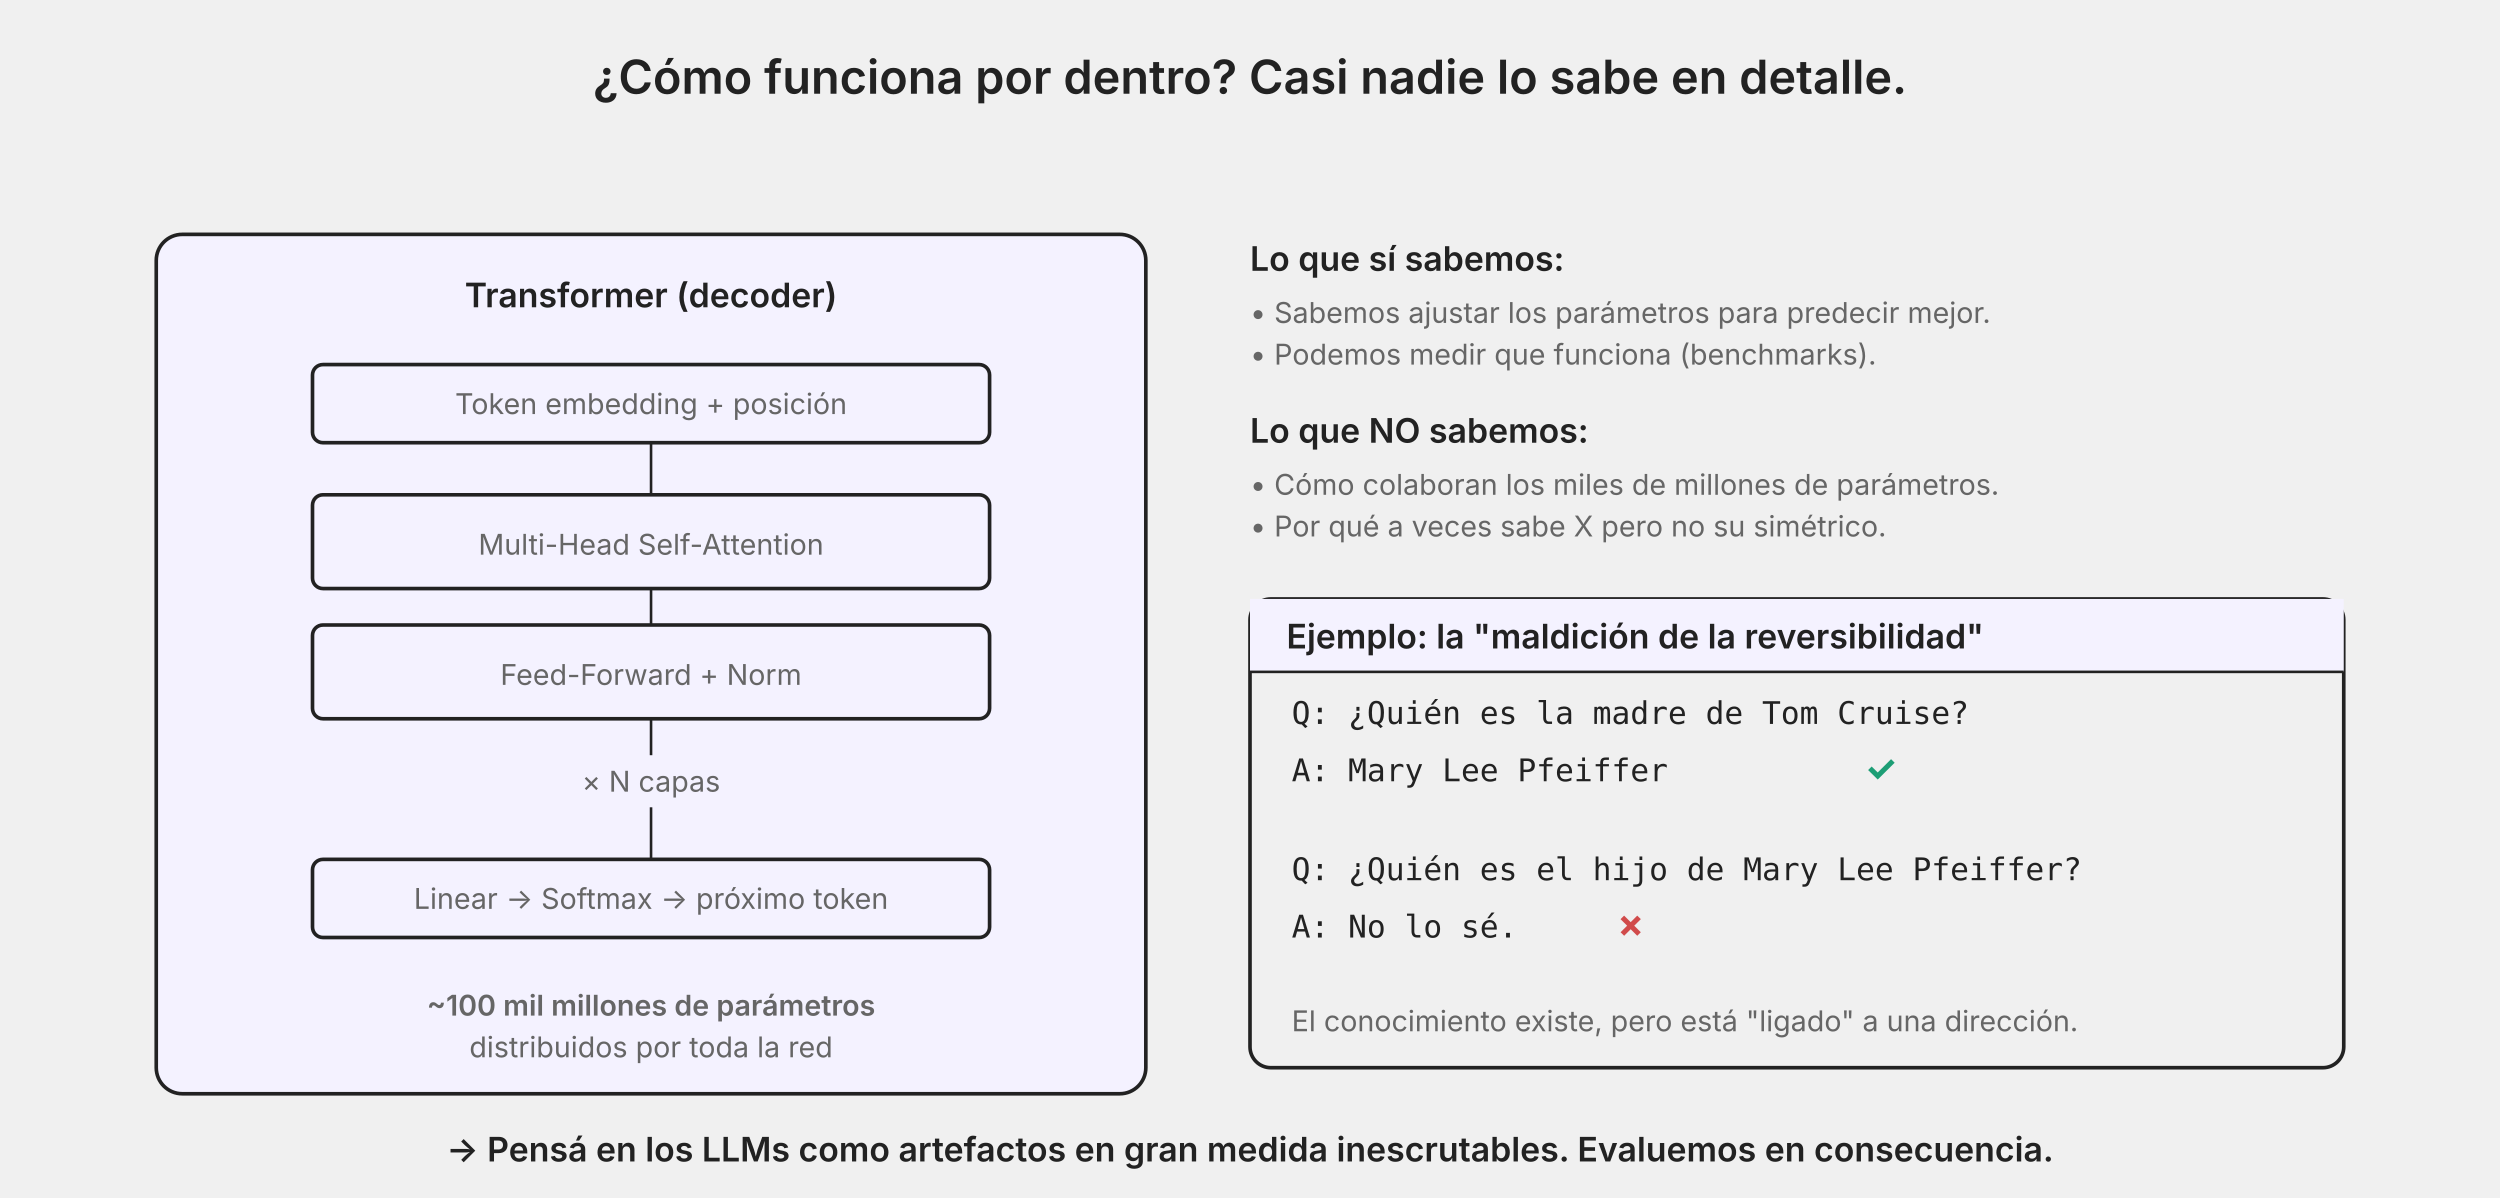
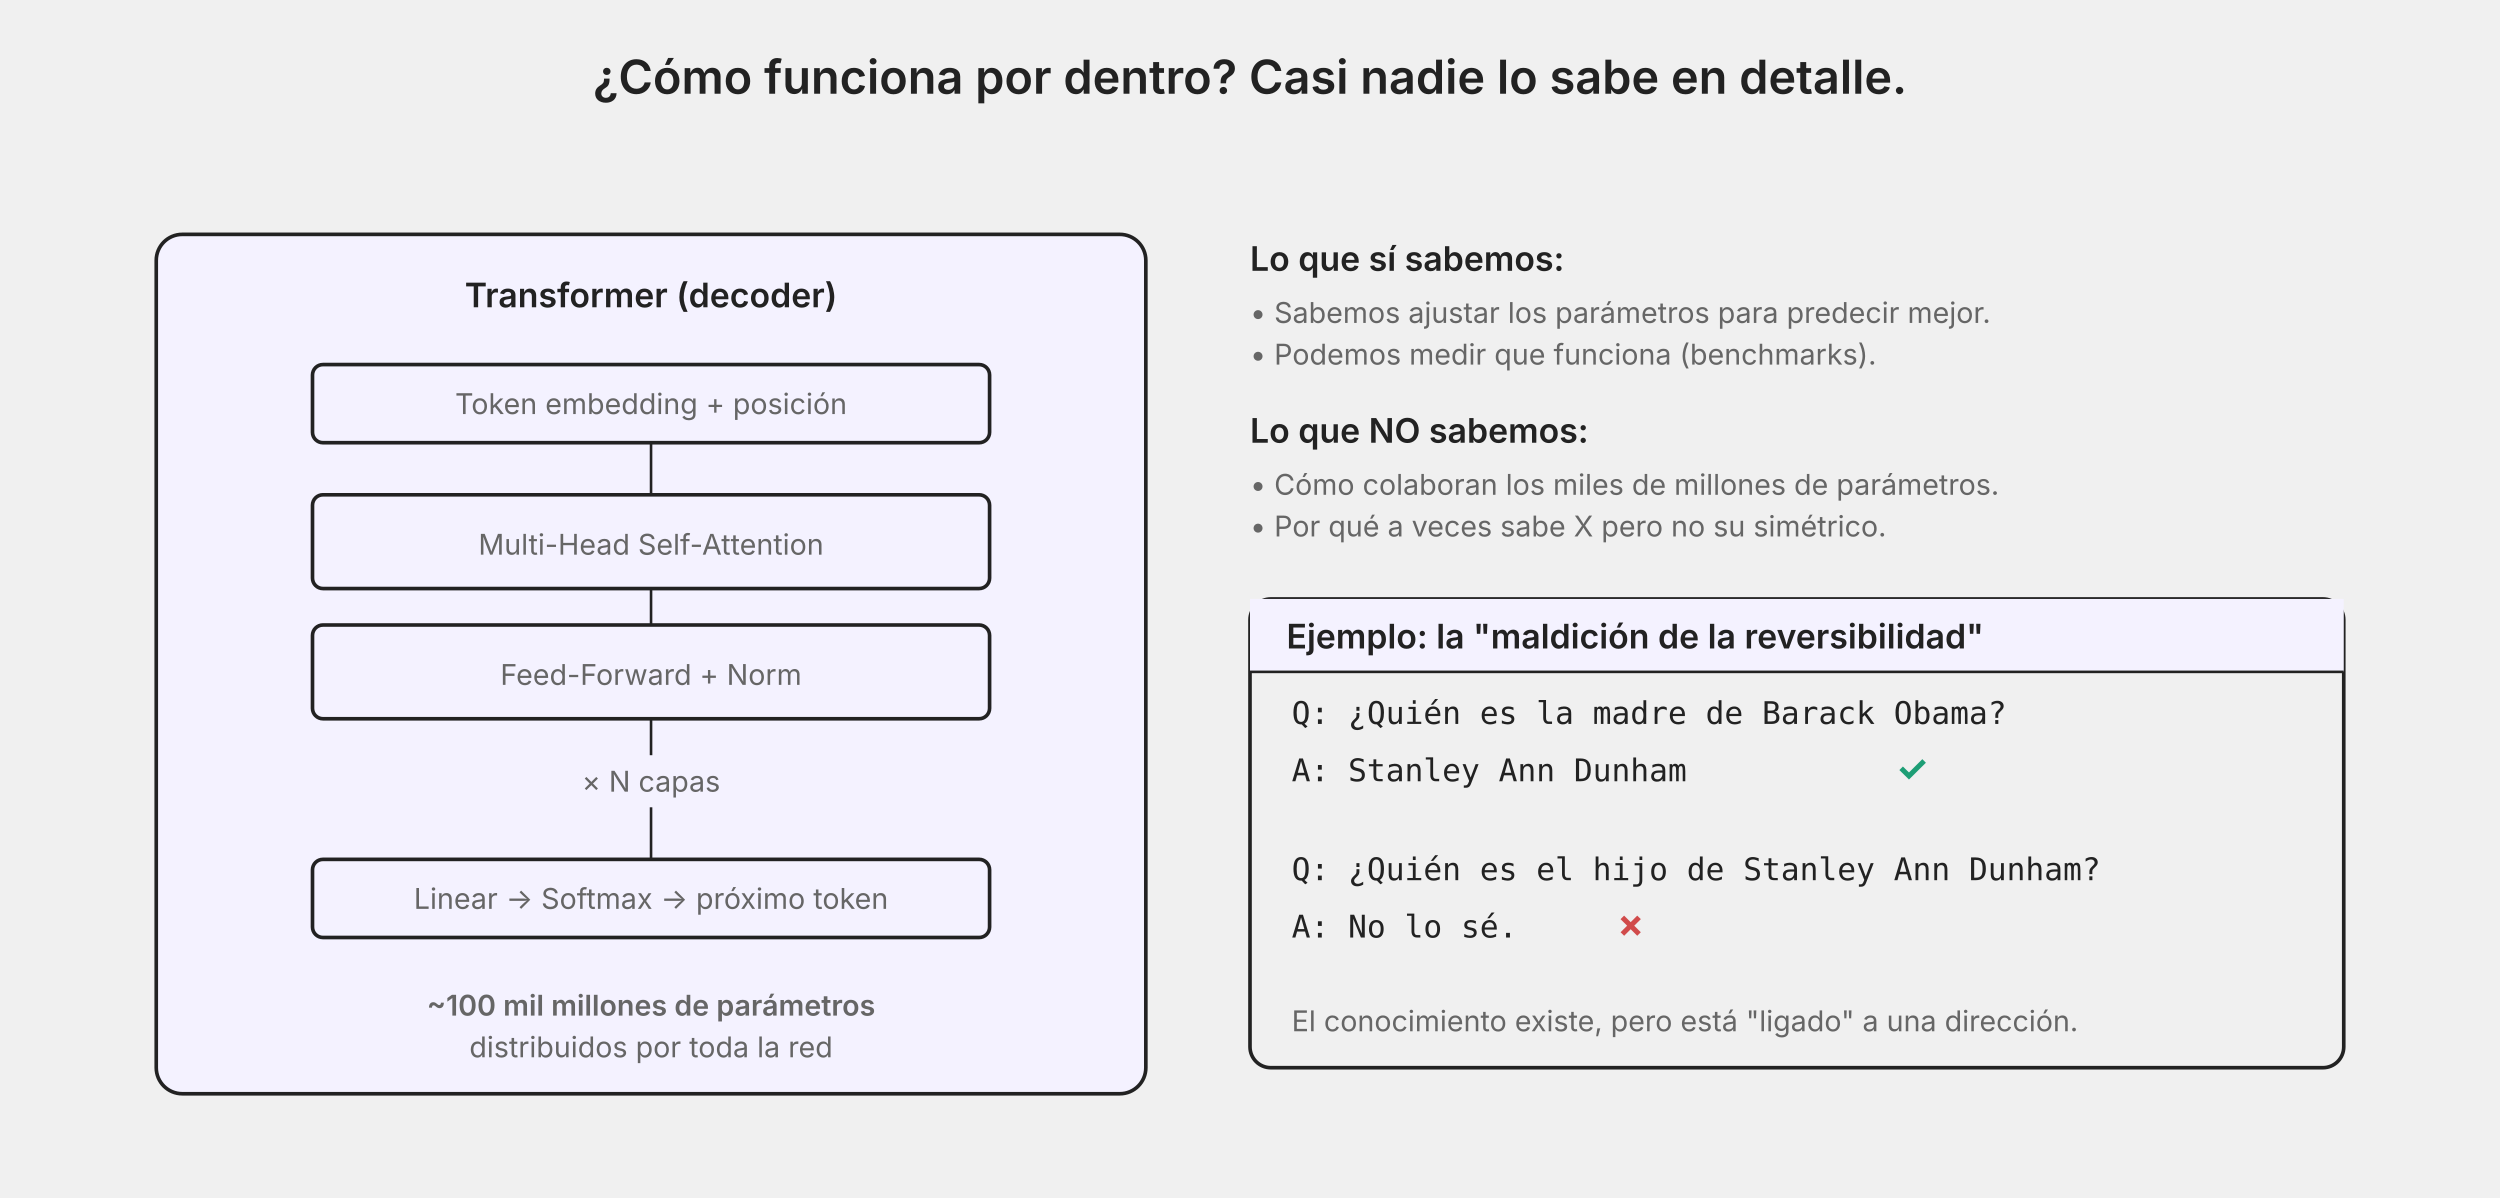
<svg xmlns="http://www.w3.org/2000/svg" viewBox="0 0 960 460" font-family="Inter, system-ui, -apple-system, sans-serif">
  <defs>
    <style>
      .stroke { stroke: #222222; stroke-width: 1.4; fill: none; }
      .stroke-thin { stroke: #222222; stroke-width: 1; fill: none; }
      .accent { stroke: #7F77DD; stroke-width: 1.6; fill: none; }
      .bg-soft { fill: #F4F2FF; }
      .text { fill: #222222; font-size: 13px; }
      .text-strong { fill: #222222; font-size: 18px; font-weight: 600; }
      .text-xs { fill: #666666; font-size: 11px; }
      .text-mono { font-family: 'JetBrains Mono', monospace; font-size: 12px; fill: #222222; }
      .ok { fill: #1D9E75; font-size: 14px; font-weight: 700; }
      .err { fill: #D14B4B; font-size: 14px; font-weight: 700; }
    </style>
  </defs>
  <text x="480" y="36" text-anchor="middle" class="text-strong" font-size="22">¿Cómo funciona por dentro? Casi nadie lo sabe en detalle.</text>
  <g transform="translate(60,90)">
    <rect x="0" y="0" width="380" height="330" rx="10" class="stroke bg-soft" />
    <text x="190" y="28" text-anchor="middle" class="text" font-weight="600">Transformer (decoder)</text>
    <rect x="60" y="50" width="260" height="30" rx="4" class="stroke" fill="#FFFFFF" />
    <text x="190" y="69" text-anchor="middle" class="text-xs">Token embedding + posición</text>
    <line x1="190" y1="80" x2="190" y2="100" class="stroke-thin" />
    <rect x="60" y="100" width="260" height="36" rx="4" class="stroke" fill="#FFFFFF" />
    <text x="190" y="123" text-anchor="middle" class="text-xs">Multi-Head Self-Attention</text>
    <line x1="190" y1="136" x2="190" y2="150" class="stroke-thin" />
    <rect x="60" y="150" width="260" height="36" rx="4" class="stroke" fill="#FFFFFF" />
    <text x="190" y="173" text-anchor="middle" class="text-xs">Feed-Forward + Norm</text>
    <line x1="190" y1="186" x2="190" y2="200" class="stroke-thin" />
    <text x="190" y="214" text-anchor="middle" class="text-xs" fill="#7F77DD">× N capas</text>
    <line x1="190" y1="220" x2="190" y2="240" class="stroke-thin" />
    <rect x="60" y="240" width="260" height="30" rx="4" class="stroke" fill="#FFFFFF" />
    <text x="190" y="259" text-anchor="middle" class="text-xs">Linear → Softmax → próximo token</text>
    <text x="190" y="300" text-anchor="middle" class="text-xs" fill="#7F77DD" font-weight="600">~100 mil millones de parámetros</text>
    <text x="190" y="316" text-anchor="middle" class="text-xs" fill="#666">distribuidos por toda la red</text>
  </g>
  <g transform="translate(480,90)">
    <text x="0" y="14" class="text" font-weight="600" fill="#222">Lo que sí sabemos:</text>
    <text x="0" y="34" class="text-xs">• Sabemos ajustar los parámetros para predecir mejor.</text>
    <text x="0" y="50" class="text-xs">• Podemos medir que funciona (benchmarks).</text>
    <text x="0" y="80" class="text" font-weight="600" fill="#222">Lo que NO sabemos:</text>
    <text x="0" y="100" class="text-xs">• Cómo colaboran los miles de millones de parámetros.</text>
    <text x="0" y="116" class="text-xs">• Por qué a veces sabe X pero no su simétrico.</text>
    <g transform="translate(0,140)">
      <rect x="0" y="0" width="420" height="180" rx="8" class="stroke" fill="#FFFFFF" />
      <rect x="0" y="0" width="420" height="28" class="bg-soft" />
      <line x1="0" y1="28" x2="420" y2="28" class="stroke-thin" />
      <text x="14" y="19" class="text" font-weight="600">Ejemplo: la "maldición de la reversibilidad"</text>
      <g transform="translate(16,48)">
-         <text class="text-mono" y="0">Q: ¿Quién es la madre de Tom Cruise?</text>
-         <text class="text-mono" y="22">A: Mary Lee Pfeiffer  </text>
-         <text class="ok" x="220" y="22">✓</text>
-         <text class="text-mono" y="60">Q: ¿Quién es el hijo de Mary Lee Pfeiffer?</text>
+         <text class="text-mono" y="0">Q: ¿Quién es la madre de Barack Obama?</text>
+         <text class="text-mono" y="22">A: Stanley Ann Dunham  </text>
+         <text class="ok" x="232" y="22">✓</text>
+         <text class="text-mono" y="60">Q: ¿Quién es el hijo de Stanley Ann Dunham?</text>
        <text class="text-mono" y="82">A: No lo sé.  </text>
        <text class="err" x="124" y="82">✗</text>
        <text class="text-xs" y="118" fill="#666">El conocimiento existe, pero está "ligado" a una dirección.</text>
      </g>
    </g>
  </g>
-   <text x="480" y="446" text-anchor="middle" class="text" fill="#7F77DD" font-weight="600">→ Pensá en los LLMs como artefactos en gran medida inescrutables. Evaluemos en consecuencia.</text>
</svg>
